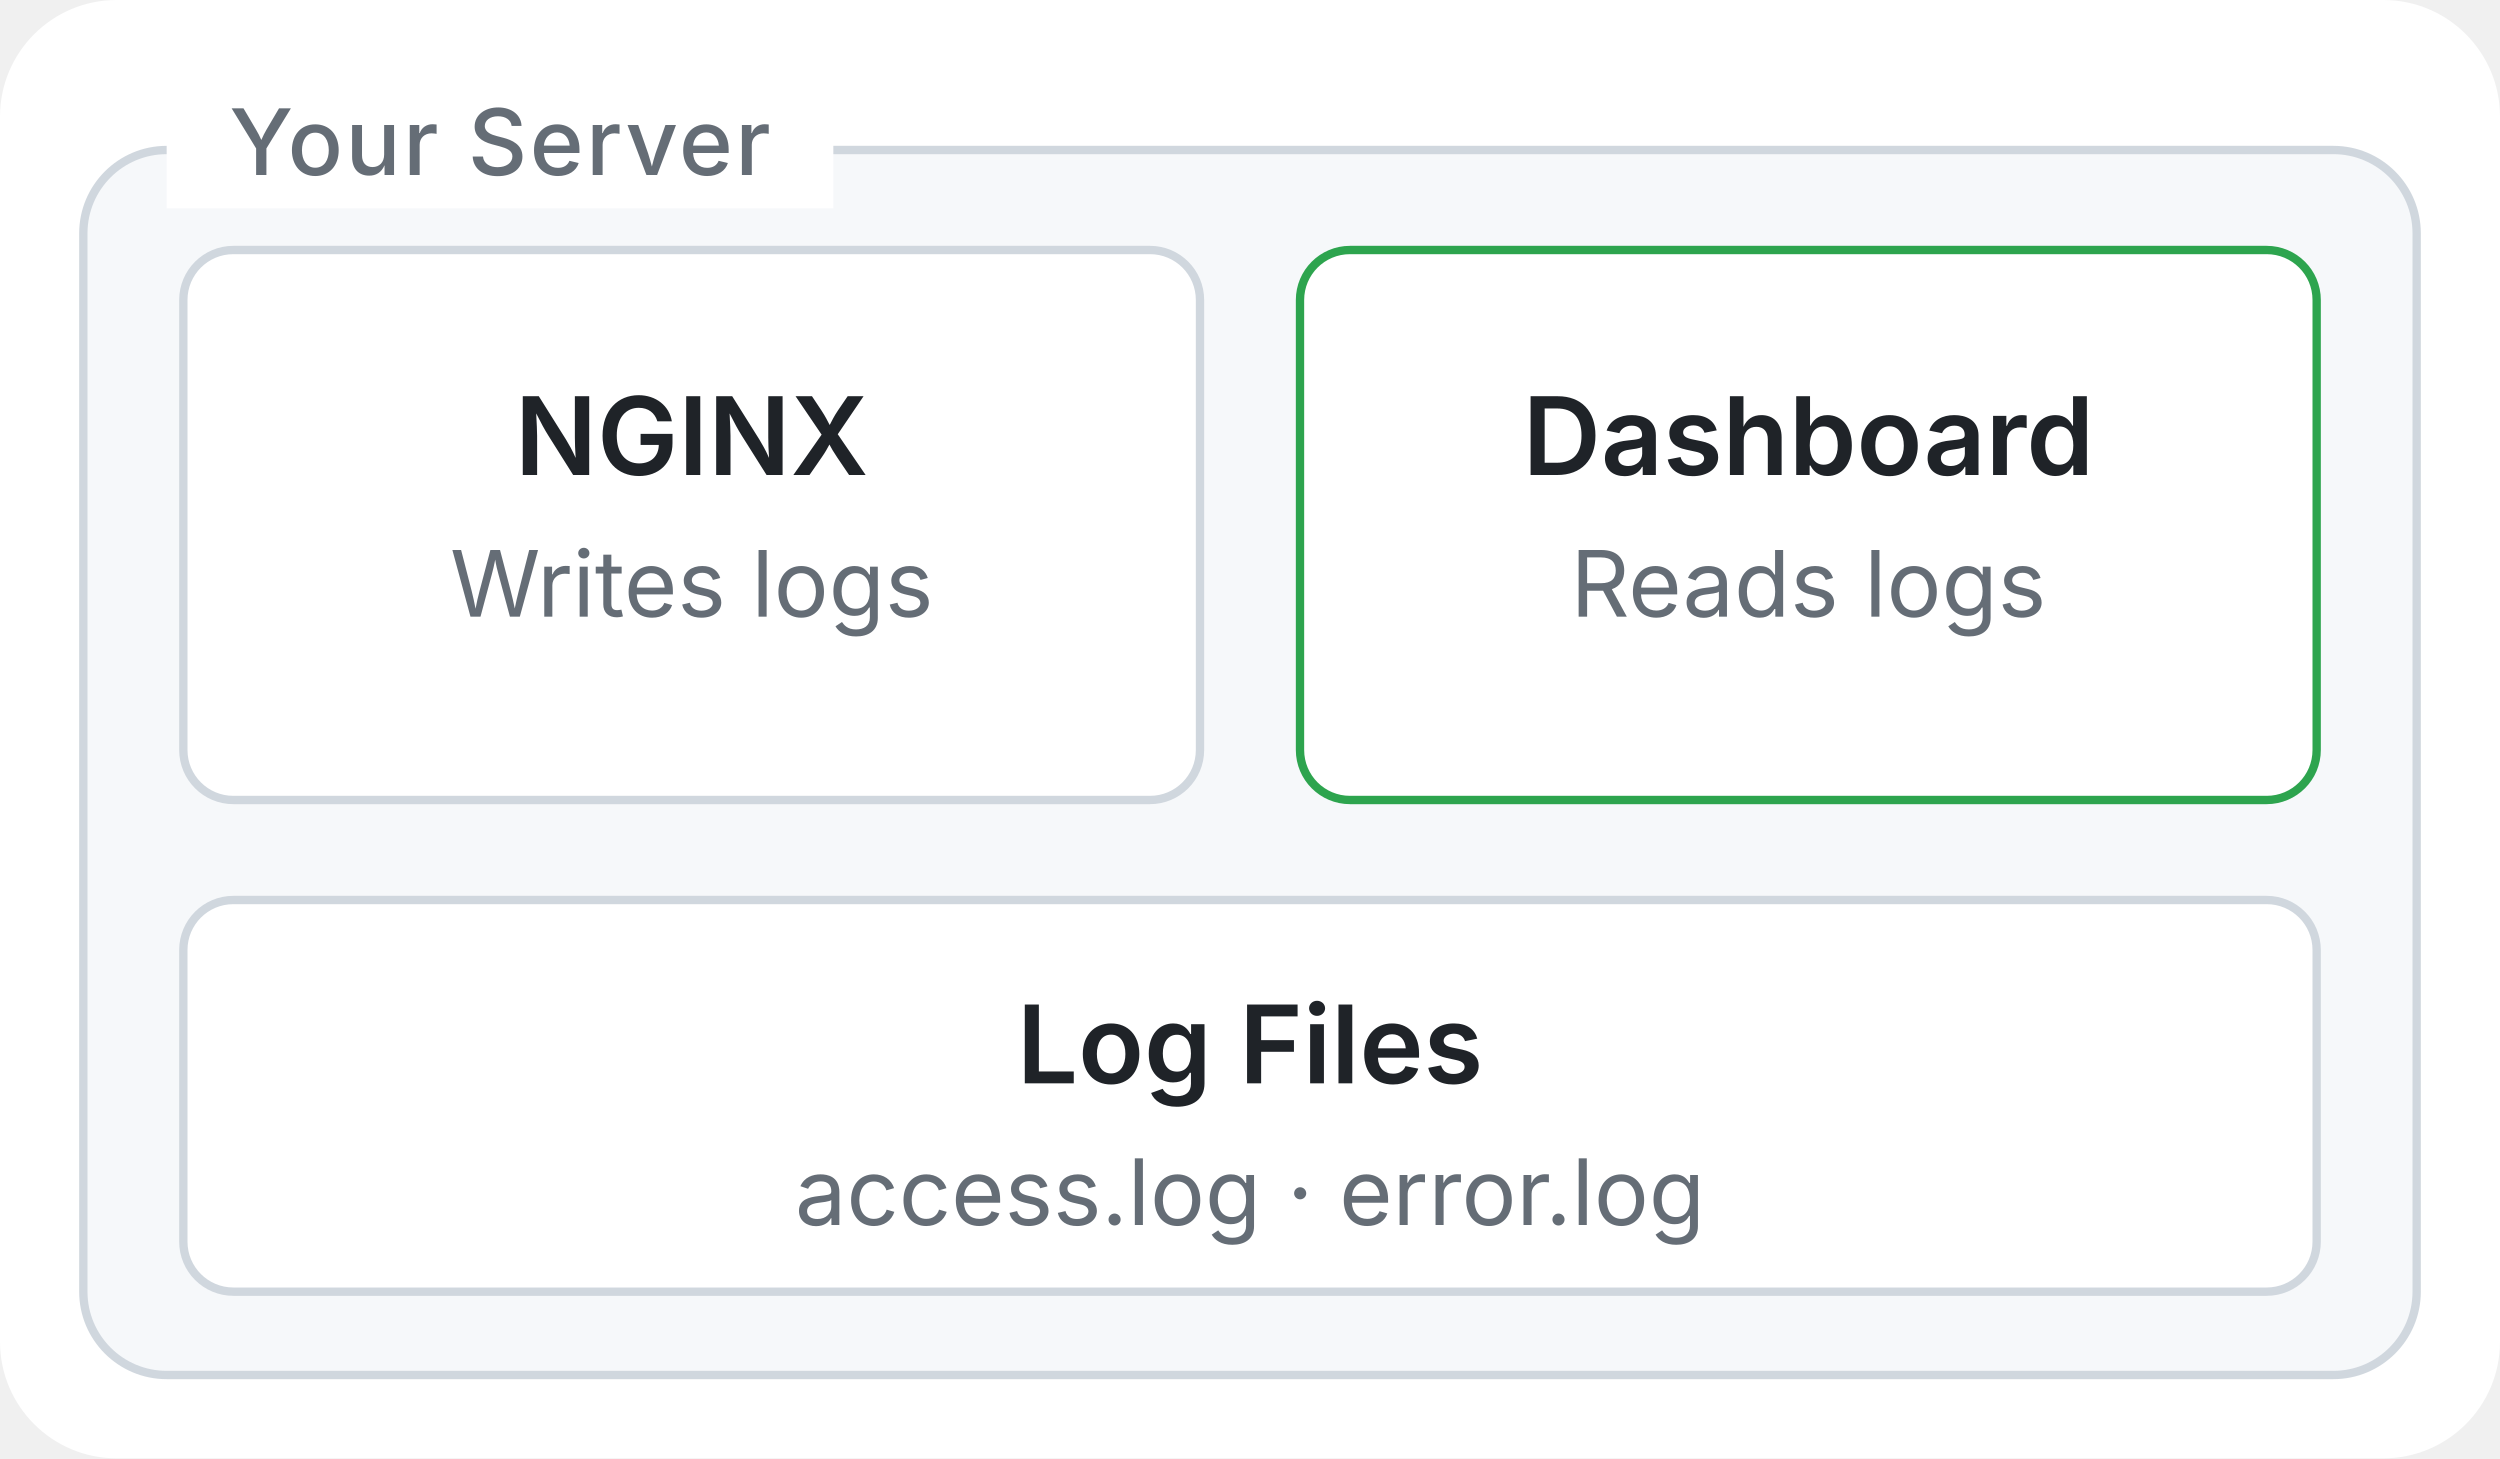
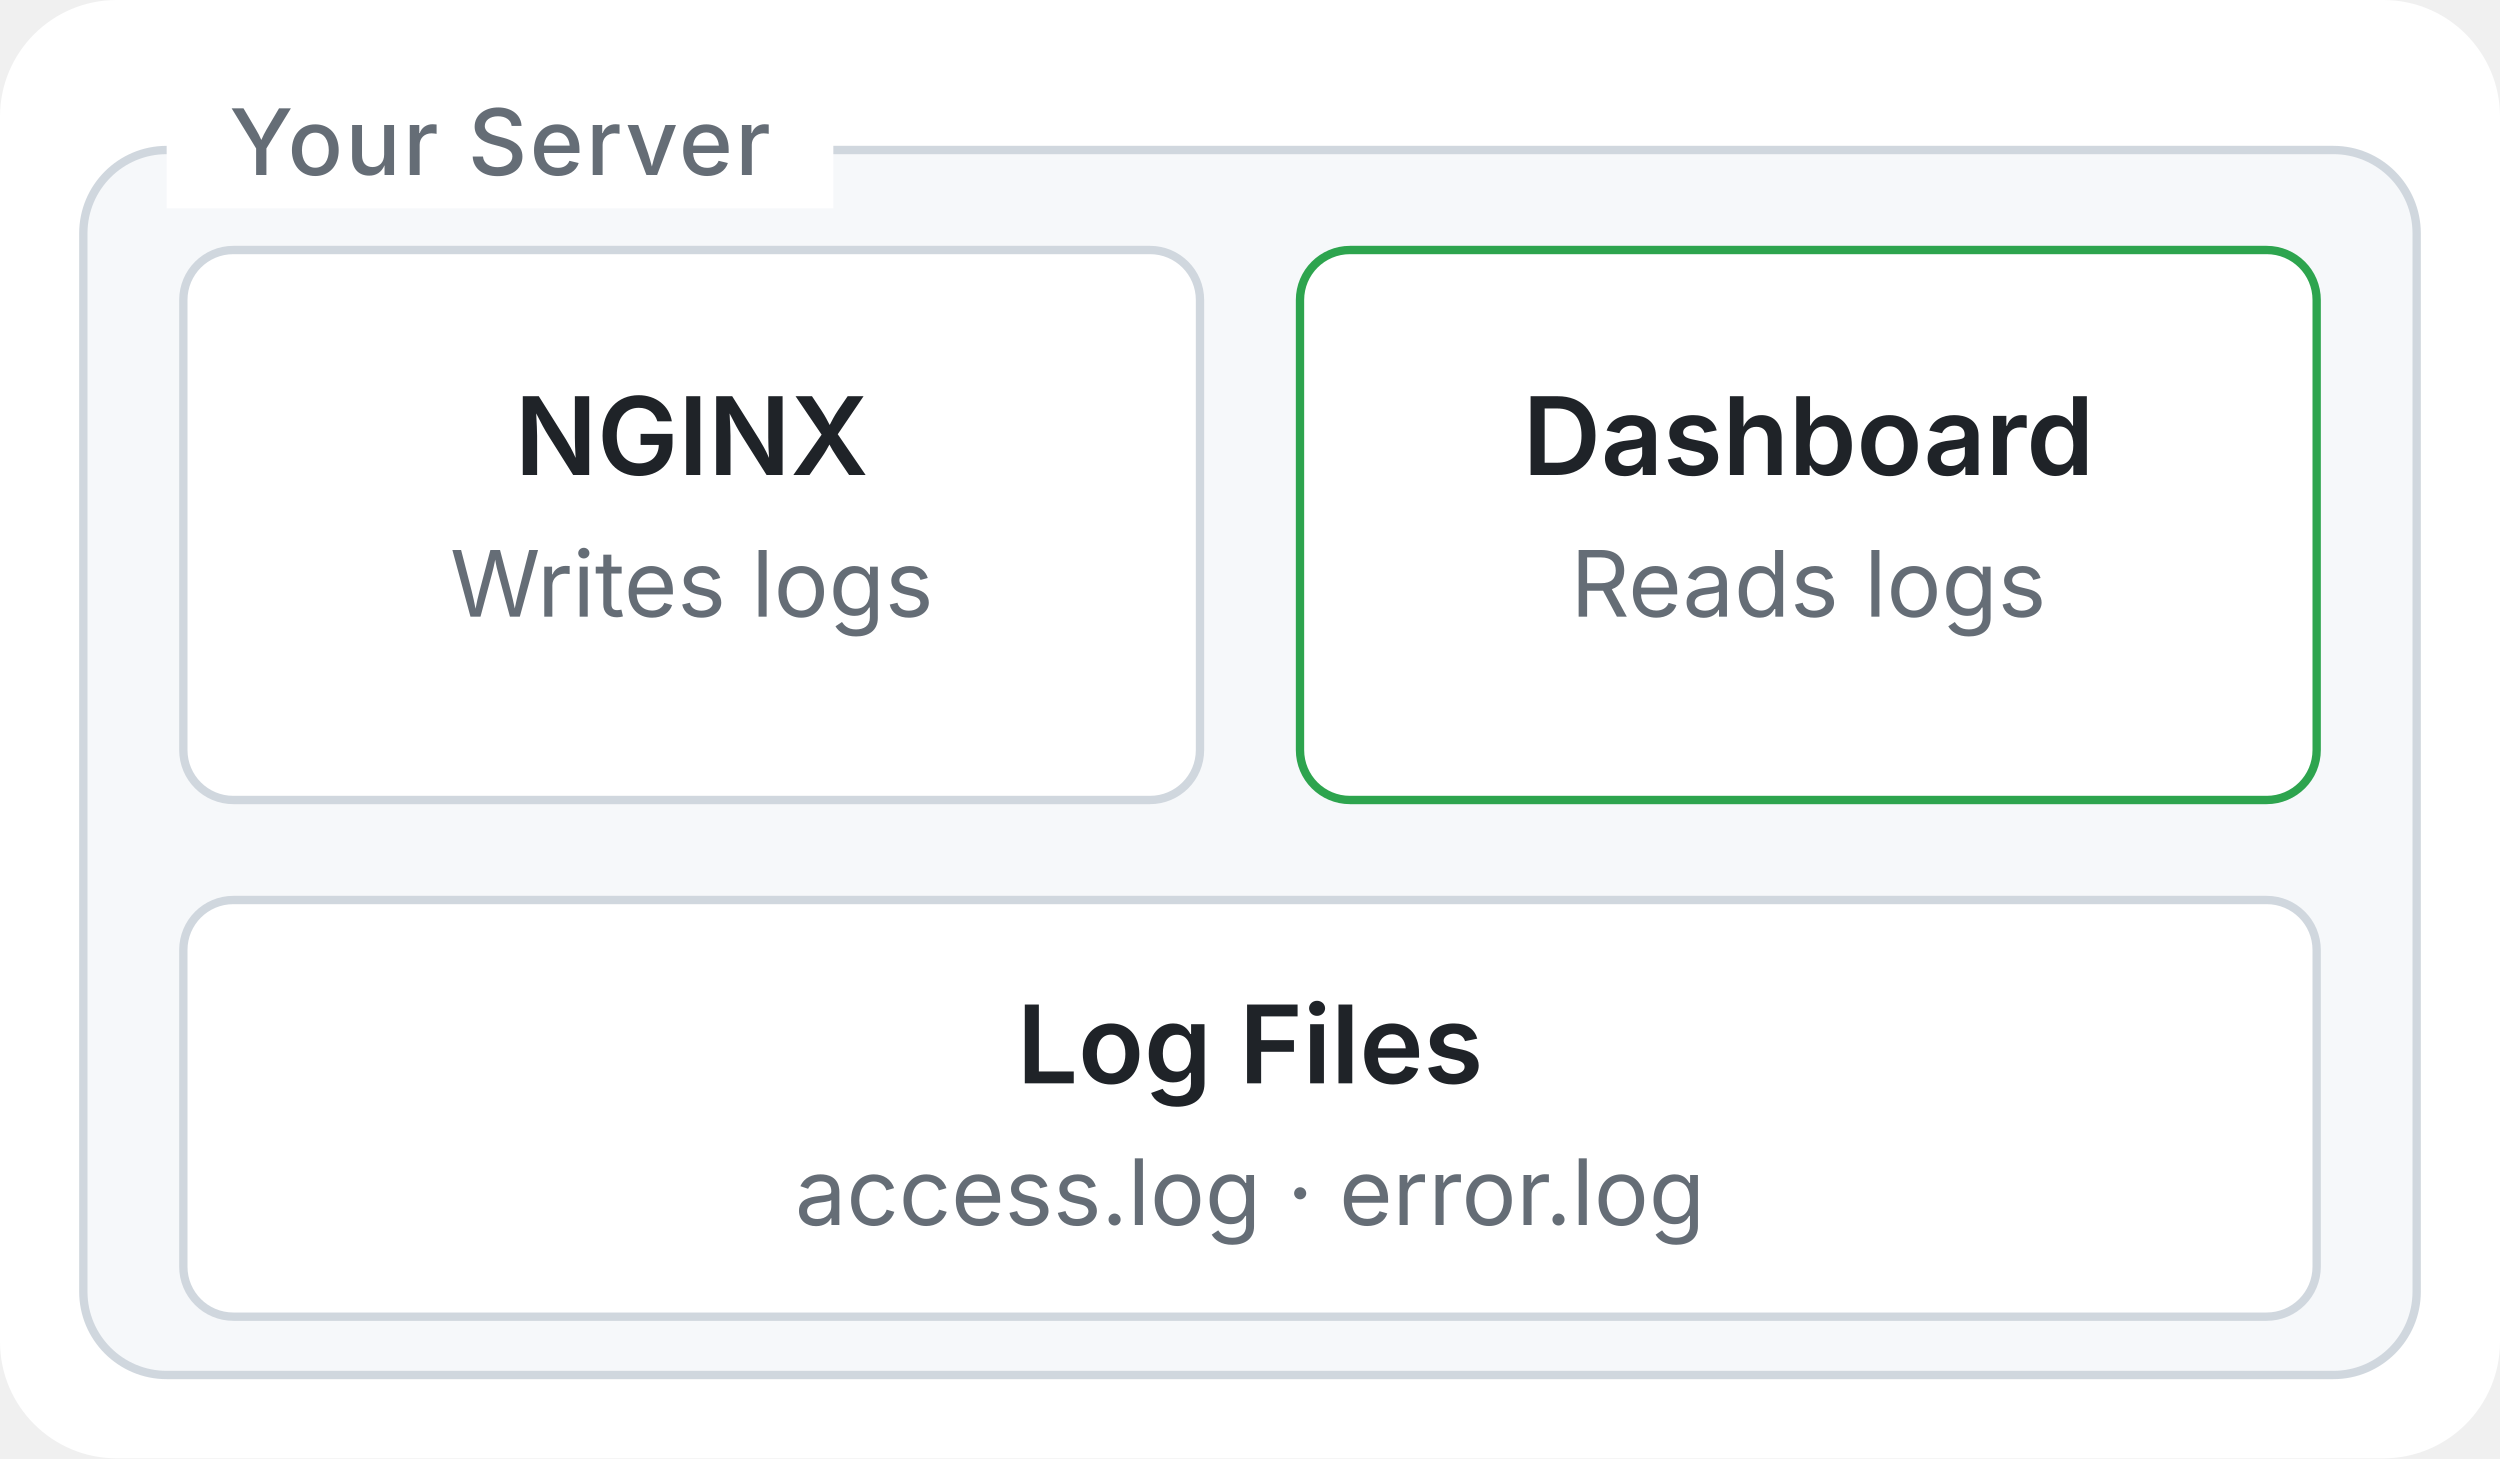
<svg xmlns="http://www.w3.org/2000/svg" width="300" height="175" viewBox="0 0 300 175">
  <defs>
    <clipPath id="rounded">
      <rect width="300" height="175" rx="14" />
    </clipPath>
  </defs>
  <style>
    text { font-family: Inter, Helvetica, Arial, sans-serif; }
  </style>
  <g clip-path="url(#rounded)">
    <rect width="300" height="175" fill="#ffffff" />
    <rect x="10" y="18" width="280" height="147" rx="10" fill="#f6f8fa" stroke="#d0d7de" stroke-width="1" />
    <rect x="20" y="11" width="80" height="14" fill="#ffffff" />
    <text x="60" y="21" text-anchor="middle" font-size="11" font-weight="500" fill="#656d76" letter-spacing="0.3">Your Server</text>
    <rect x="22" y="30" width="122" height="66" rx="6" fill="#ffffff" stroke="#d0d7de" stroke-width="1" />
    <text x="83" y="57" text-anchor="middle" font-size="13" font-weight="600" fill="#1f2328">NGINX</text>
    <text x="83" y="74" text-anchor="middle" font-size="11" fill="#656d76">Writes logs</text>
    <rect x="156" y="30" width="122" height="66" rx="6" fill="#ffffff" stroke="#2da44e" stroke-width="1" />
    <text x="217" y="57" text-anchor="middle" font-size="13" font-weight="600" fill="#1f2328">Dashboard</text>
    <text x="217" y="74" text-anchor="middle" font-size="11" fill="#656d76">Reads logs</text>
-     <rect x="22" y="108" width="256" height="47" rx="6" fill="#ffffff" stroke="#d0d7de" stroke-width="1" />
+     <rect x="22" y="108" width="256" height="50" rx="6" fill="#ffffff" stroke="#d0d7de" stroke-width="1" />
    <text x="150" y="130" text-anchor="middle" font-size="13" font-weight="600" fill="#1f2328">Log Files</text>
    <text x="150" y="147" text-anchor="middle" font-size="11" fill="#656d76">access.log · error.log</text>
  </g>
</svg>
